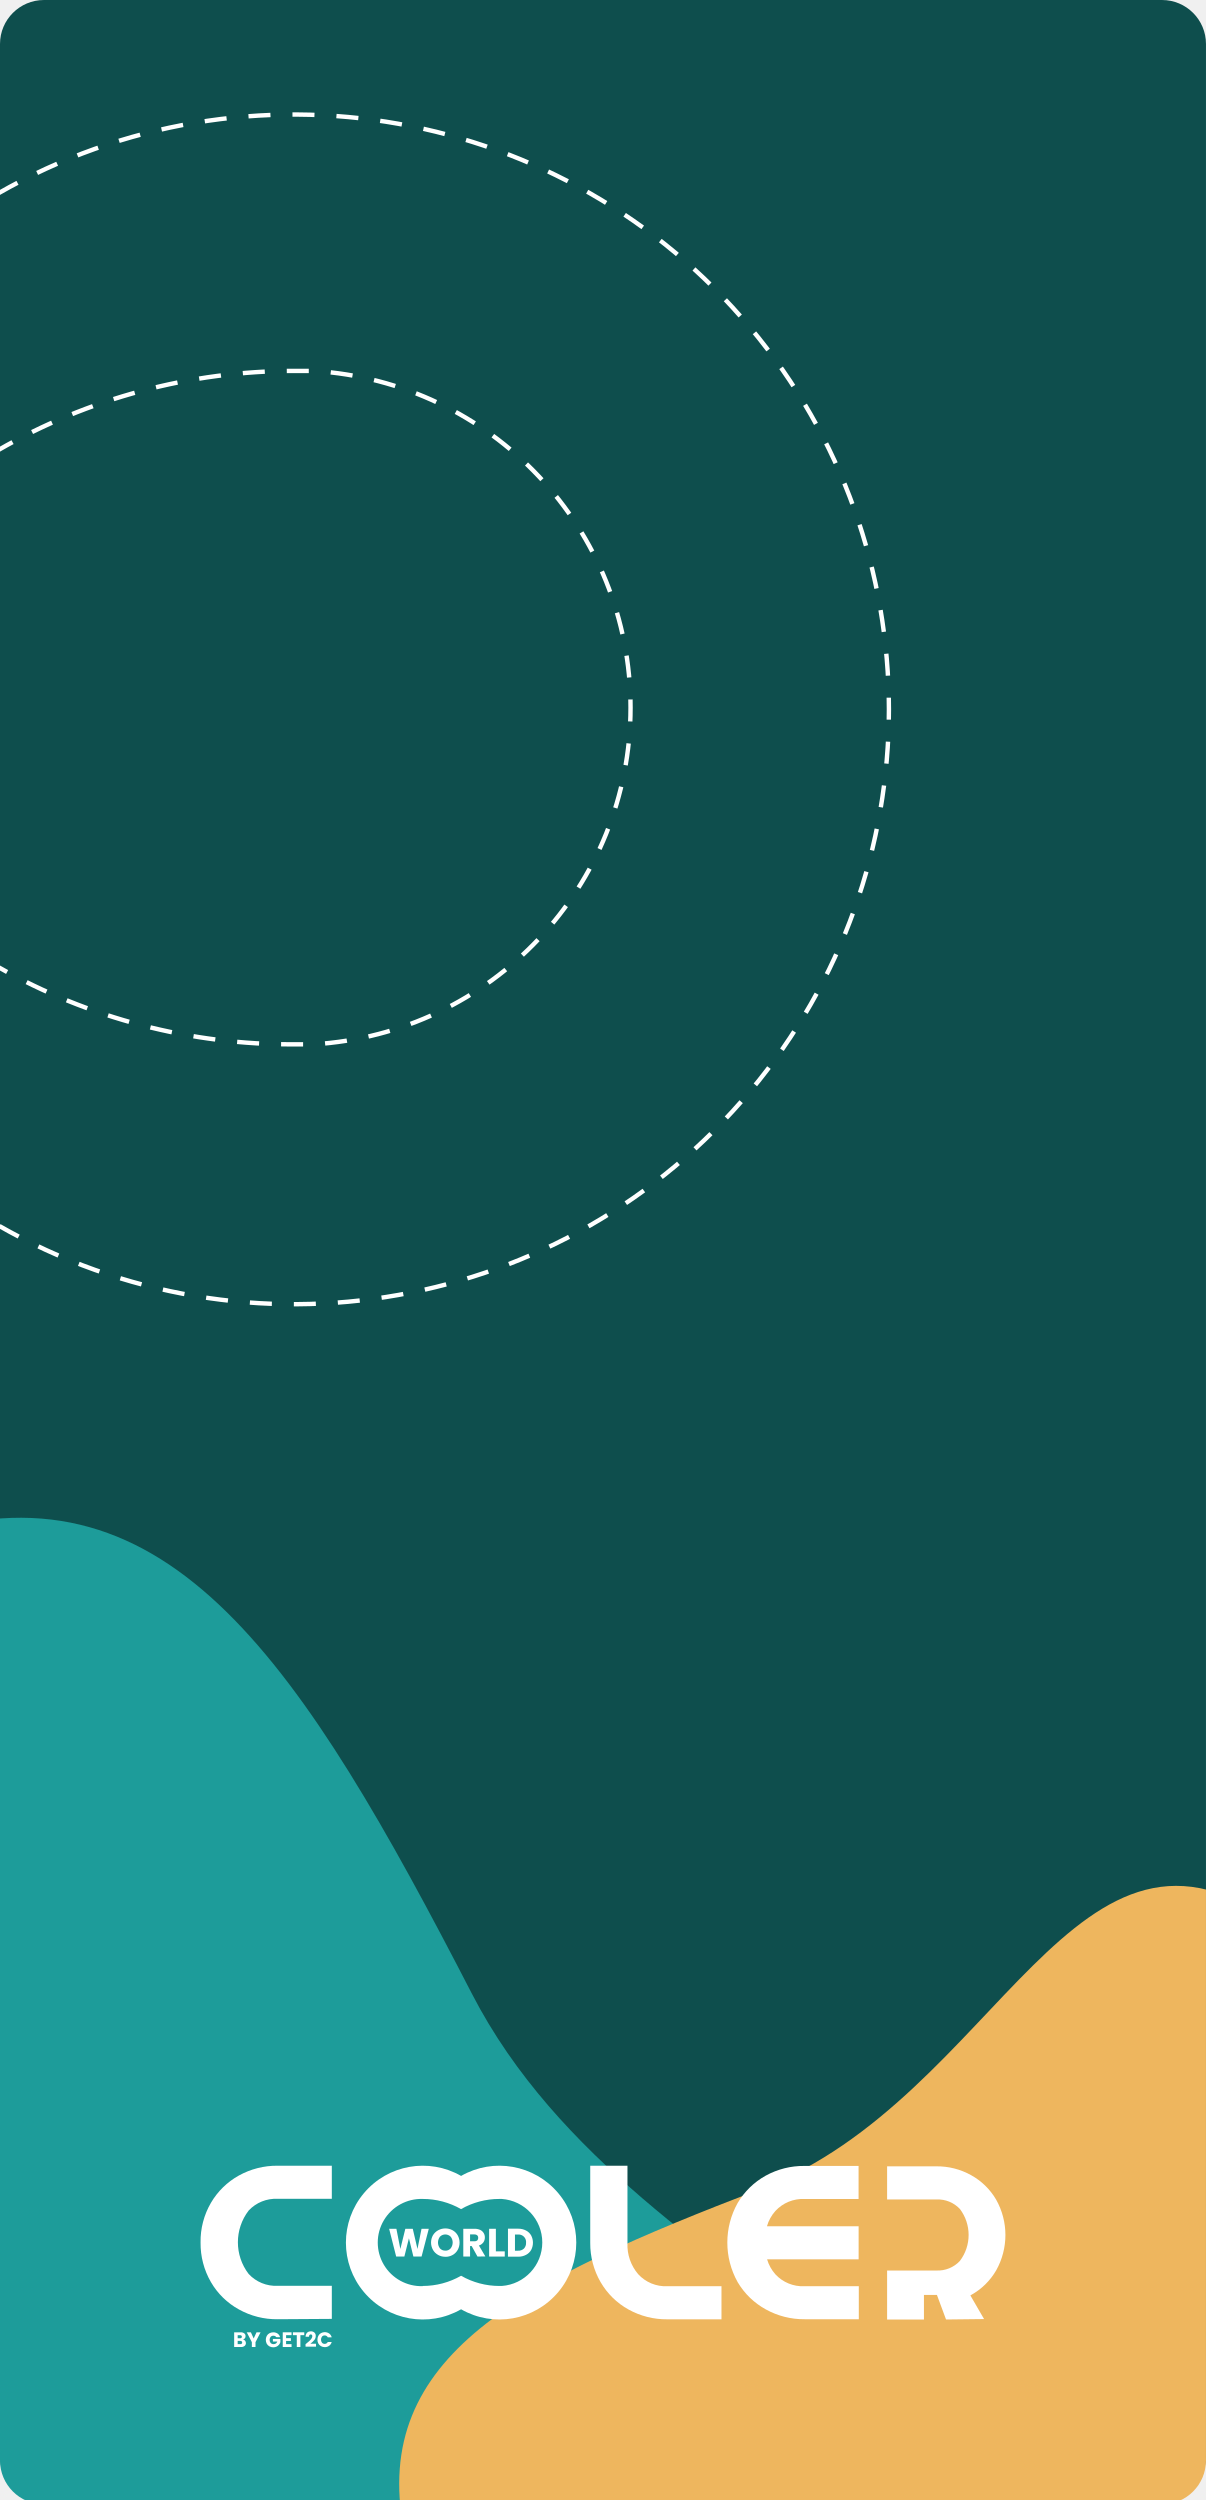
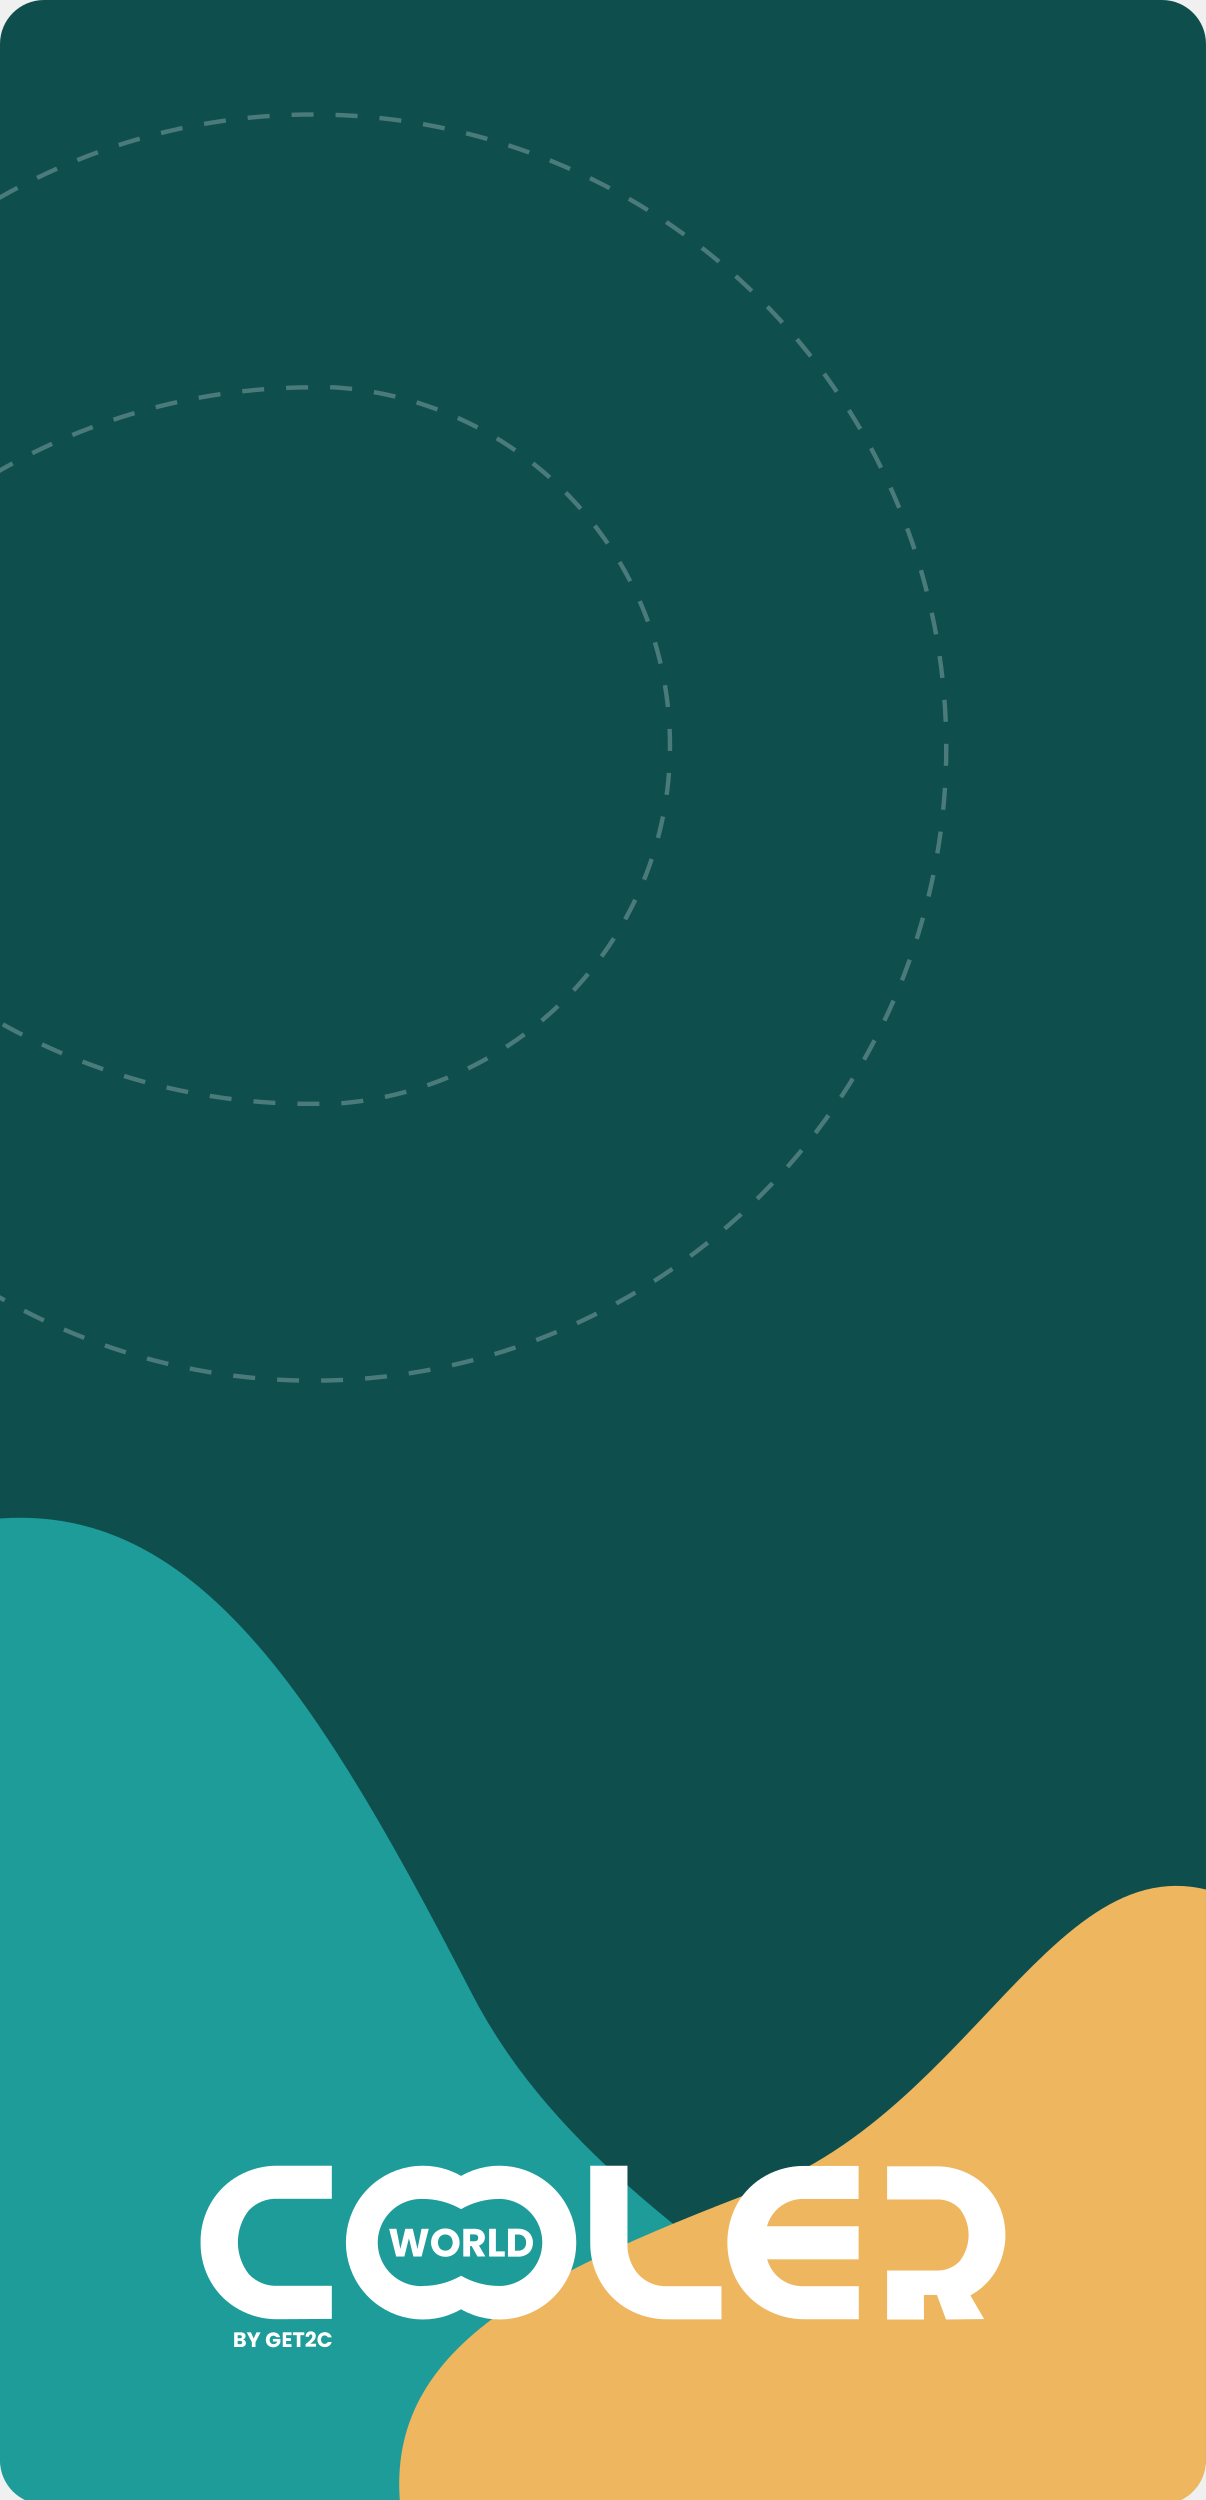
<svg xmlns="http://www.w3.org/2000/svg" id="Layer_1" data-name="Layer 1" viewBox="0 0 274 568">
  <defs>
-     <style>.cls-1,.cls-2{fill:#fff;}.cls-2,.cls-5,.cls-6,.cls-7{fill-rule:evenodd;}.cls-3{fill:#0e4e4d;}.cls-4{mask:url(#mask);}.cls-5{fill:#1d9c9a;}.cls-6{fill:#eeb65e;}.cls-7{fill:none;stroke:#fff;stroke-miterlimit:5;stroke-dasharray:5;}</style>
+     <style>.cls-1,.cls-2{fill:#fff;}.cls-2,.cls-5,.cls-6,.cls-7{fill-rule:evenodd;}.cls-3{fill:#0e4e4d;}.cls-4{mask:url(#mask);}.cls-5{fill:#1d9c9a;}.cls-6{fill:#eeb65e;}.cls-7{fill:none;stroke:#fff;stroke-miterlimit:5;stroke-dasharray:5;opacity:0.25;}</style>
    <mask id="mask" x="-61.43" y="1" width="370.46" height="646.63" maskUnits="userSpaceOnUse">
      <g id="a">
        <rect class="cls-1" y="1" width="274" height="568" rx="10" />
      </g>
    </mask>
  </defs>
  <path class="cls-1" d="M151.6,482.43v0A8.44,8.44,0,0,1,145,479.7a10.19,10.19,0,0,1-2.44-7.08h0V455.05H134.1v17.57a17.5,17.5,0,0,0,2.35,8.87,16.66,16.66,0,0,0,6.35,6.23,17.8,17.8,0,0,0,8.8,2.23h12.32v-7.52Z" />
  <path class="cls-1" d="M63.07,489.93a17.59,17.59,0,0,1-8.8-2.23,16.54,16.54,0,0,1-6.35-6.21,17.51,17.51,0,0,1-2.35-9,17.32,17.32,0,0,1,2.35-9,16.75,16.75,0,0,1,6.35-6.21,17.8,17.8,0,0,1,8.8-2.23H75.39v7.52H63.07a8.44,8.44,0,0,0-6.57,2.66,11.83,11.83,0,0,0,0,14.42,8.45,8.45,0,0,0,6.57,2.69v0H75.39v7.51Z" />
  <path class="cls-2" d="M182.75,462.61h12.32V455.1H182.75a17.82,17.82,0,0,0-8.8,2.22,16.92,16.92,0,0,0-6.35,6.19,18.4,18.4,0,0,0,0,18A16.81,16.81,0,0,0,174,487.7a17.83,17.83,0,0,0,8.8,2.23h12.32v-7.5H182.75v0a8.45,8.45,0,0,1-6.57-2.69,9,9,0,0,1-1.9-3.42h20.8v-7.51H174.25a8.82,8.82,0,0,1,1.93-3.49A8.47,8.47,0,0,1,182.75,462.61Z" />
  <path class="cls-2" d="M96.05,482.41h0a9.91,9.91,0,1,1,0-19.81,17.48,17.48,0,0,1,8.7,2.31,17.45,17.45,0,0,1,8.7-2.31H114a9.91,9.91,0,0,1,0,19.77h-.55a17.42,17.42,0,0,1-8.69-2.32,17.49,17.49,0,0,1-8.7,2.32m8.7-25a17.47,17.47,0,1,1,0,30.3,17.47,17.47,0,1,1,0-30.3Z" />
  <polygon class="cls-1" points="97.42 469.38 95.78 475.69 93.92 475.69 92.91 471.54 91.87 475.69 90.01 475.69 88.41 469.38 90.06 469.38 90.96 473.97 92.09 469.38 93.78 469.38 94.85 473.97 95.77 469.38 97.42 469.38" />
  <path class="cls-1" d="M101.18,474.35a1.51,1.51,0,0,0,1.21-.52,2.16,2.16,0,0,0,0-2.66,1.72,1.72,0,0,0-2.43,0,2.21,2.21,0,0,0,0,2.67,1.57,1.57,0,0,0,1.22.5m0,1.4a3.32,3.32,0,0,1-1.63-.41,3.06,3.06,0,0,1-1.18-1.16,3.4,3.4,0,0,1,0-3.33,3.15,3.15,0,0,1,1.19-1.13,3.43,3.43,0,0,1,3.26,0,3,3,0,0,1,1.17,1.15,3.44,3.44,0,0,1,0,3.32,3,3,0,0,1-1.17,1.16,3.25,3.25,0,0,1-1.64.41Z" />
  <path class="cls-1" d="M106.8,472.22h1a.88.88,0,0,0,.64-.2.8.8,0,0,0,.21-.59.73.73,0,0,0-.21-.56.89.89,0,0,0-.64-.21h-1Zm1.68,3.47-1.31-2.38h-.37v2.38h-1.54v-6.31h2.58a3,3,0,0,1,1.28.26,1.87,1.87,0,0,1,.78.72,1.85,1.85,0,0,1,.26,1,1.88,1.88,0,0,1-.35,1.12,2,2,0,0,1-1,.7l1.46,2.48Z" />
  <polygon class="cls-1" points="112.66 474.51 114.68 474.51 114.68 475.69 111.13 475.69 111.13 469.38 112.66 469.38 112.66 474.51" />
  <path class="cls-1" d="M117.68,474.36a1.84,1.84,0,0,0,1.36-.48,1.8,1.8,0,0,0,.48-1.34,1.69,1.69,0,0,0-1.51-1.85H117v3.67Zm.1-5a3.66,3.66,0,0,1,1.74.42,2.82,2.82,0,0,1,1.16,1.11,3.56,3.56,0,0,1,0,3.3,2.82,2.82,0,0,1-1.16,1.11,3.66,3.66,0,0,1-1.74.42h-2.37v-6.36Z" />
  <path class="cls-2" d="M209.92,484.39V490h-8.37V478.86h10.71v0h.5a6.85,6.85,0,0,0,5.32-2.17,9.77,9.77,0,0,0,0-11.82,6.86,6.86,0,0,0-5.32-2.15H201.55v-7.53h11.2a15.84,15.84,0,0,1,7.87,2,15,15,0,0,1,5.7,5.56,16.41,16.41,0,0,1,0,16.1,15,15,0,0,1-5.7,5.58l-.15.09,3.11,5.37-8.64.1-2.07-5.58h-3Z" />
  <path class="cls-1" d="M55.69,494.82a.85.85,0,0,1,.18.51.83.83,0,0,1-.3.67,1.2,1.2,0,0,1-.82.24H53.2V492.9h1.51a1.25,1.25,0,0,1,.79.24.76.76,0,0,1,.29.63.77.77,0,0,1-.15.49.9.9,0,0,1-.42.27A.8.8,0,0,1,55.69,494.82ZM54,494.26h.54a.51.51,0,0,0,.3-.09.3.3,0,0,0,.11-.26.29.29,0,0,0-.11-.26.47.47,0,0,0-.3-.1H54Zm.91,1.23a.29.29,0,0,0,.11-.26.33.33,0,0,0-.11-.28.47.47,0,0,0-.32-.1H54v.74h.6A.5.5,0,0,0,54.93,495.49Z" />
  <path class="cls-1" d="M59.2,492.9l-1.15,2.24v1.1h-.83v-1.1l-1.16-2.24H57l.64,1.4.64-1.4Z" />
  <path class="cls-1" d="M62.75,494a.57.57,0,0,0-.26-.25.9.9,0,0,0-1,.17,1.16,1.16,0,0,0,0,1.41.93.93,0,0,0,.69.26.92.92,0,0,0,.51-.15A.89.89,0,0,0,63,495h-1v-.6H63.7v.75a1.67,1.67,0,0,1-.86,1,1.78,1.78,0,0,1-.75.16,1.86,1.86,0,0,1-.89-.22,1.57,1.57,0,0,1-.6-.6,1.95,1.95,0,0,1,0-1.76,1.53,1.53,0,0,1,.6-.61,1.94,1.94,0,0,1,.88-.22,1.78,1.78,0,0,1,1,.29,1.38,1.38,0,0,1,.55.83Z" />
  <path class="cls-1" d="M65,493.55v.68h1.09v.63H65v.73h1.24v.65h-2V492.9h2v.65Z" />
  <path class="cls-1" d="M69.13,492.9v.65h-.88v2.69h-.82v-2.69h-.88v-.65Z" />
  <path class="cls-1" d="M69.58,495.47l.74-.63a3.17,3.17,0,0,0,.45-.52,1,1,0,0,0,.19-.53.47.47,0,0,0-.1-.3.29.29,0,0,0-.26-.11.36.36,0,0,0-.29.13.67.67,0,0,0-.1.39h-.79a1.46,1.46,0,0,1,.17-.68,1.1,1.1,0,0,1,.42-.41,1.34,1.34,0,0,1,.59-.13,1.14,1.14,0,0,1,.85.29,1,1,0,0,1,.29.76,1.47,1.47,0,0,1-.34.94,5,5,0,0,1-.89.83H71.8v.66H69.42v-.57A1,1,0,0,0,69.58,495.47Z" />
  <path class="cls-1" d="M72.33,493.69a1.53,1.53,0,0,1,.6-.61,1.9,1.9,0,0,1,.87-.22,1.79,1.79,0,0,1,1,.32,1.48,1.48,0,0,1,.56.86h-.89a.65.65,0,0,0-.29-.32.72.72,0,0,0-.41-.11.8.8,0,0,0-.61.26,1.18,1.18,0,0,0,0,1.4.8.8,0,0,0,.61.26.81.81,0,0,0,.41-.11.74.74,0,0,0,.29-.32h.89a1.49,1.49,0,0,1-.56.85,1.65,1.65,0,0,1-1,.32,1.79,1.79,0,0,1-.87-.22,1.57,1.57,0,0,1-.6-.6,1.79,1.79,0,0,1-.21-.88A1.9,1.9,0,0,1,72.33,493.69Z" />
  <rect class="cls-3" width="274" height="568" rx="10" />
  <g class="cls-4">
    <path class="cls-5" d="M-34.69,544.1C3.25,633.54,168.77,686,212,613.52S145.86,527.87,107.23,453,38.57,331.28-17.26,348.34-72.63,454.66-34.69,544.1Z" />
    <path class="cls-6" d="M224.44,601.46C288.56,582.23,337,472.83,290.63,437.77s-63.66,38.8-117.9,59.6-88.52,37.82-81,77.35S160.31,620.68,224.44,601.46Z" />
  </g>
  <path class="cls-1" d="M151.6,519.43v0A8.44,8.44,0,0,1,145,516.7a10.19,10.19,0,0,1-2.44-7.08h0V492.05H134.1v17.57a17.5,17.5,0,0,0,2.35,8.87,16.66,16.66,0,0,0,6.35,6.23,17.8,17.8,0,0,0,8.8,2.23h12.32v-7.52Z" />
  <path class="cls-1" d="M63.07,526.93a17.59,17.59,0,0,1-8.8-2.23,16.54,16.54,0,0,1-6.35-6.21,17.51,17.51,0,0,1-2.35-9,17.32,17.32,0,0,1,2.35-9,16.75,16.75,0,0,1,6.35-6.21,17.8,17.8,0,0,1,8.8-2.23H75.39v7.52H63.07a8.44,8.44,0,0,0-6.57,2.66,11.83,11.83,0,0,0,0,14.42,8.45,8.45,0,0,0,6.57,2.69v0H75.39v7.51Z" />
  <path class="cls-2" d="M182.75,499.61h12.32V492.1H182.75a17.82,17.82,0,0,0-8.8,2.22,16.92,16.92,0,0,0-6.35,6.19,18.4,18.4,0,0,0,0,18A16.81,16.81,0,0,0,174,524.7a17.83,17.83,0,0,0,8.8,2.23h12.32v-7.5H182.75v0a8.45,8.45,0,0,1-6.57-2.69,9,9,0,0,1-1.9-3.42h20.8v-7.51H174.25a8.82,8.82,0,0,1,1.93-3.49A8.47,8.47,0,0,1,182.75,499.61Z" />
  <path class="cls-2" d="M96.05,519.41h0a9.91,9.91,0,1,1,0-19.81,17.48,17.48,0,0,1,8.7,2.31,17.45,17.45,0,0,1,8.7-2.31H114a9.91,9.91,0,0,1,0,19.77h-.55a17.42,17.42,0,0,1-8.69-2.32,17.49,17.49,0,0,1-8.7,2.32m8.7-25a17.47,17.47,0,1,1,0,30.3,17.47,17.47,0,1,1,0-30.3Z" />
  <polygon class="cls-1" points="97.42 506.38 95.78 512.69 93.92 512.69 92.91 508.54 91.87 512.69 90.01 512.69 88.41 506.38 90.06 506.38 90.96 510.97 92.09 506.38 93.78 506.38 94.85 510.97 95.77 506.38 97.42 506.38" />
  <path class="cls-1" d="M101.18,511.35a1.51,1.51,0,0,0,1.21-.52,2.16,2.16,0,0,0,0-2.66,1.72,1.72,0,0,0-2.43,0,2.21,2.21,0,0,0,0,2.67,1.57,1.57,0,0,0,1.22.5m0,1.4a3.32,3.32,0,0,1-1.63-.41,3.06,3.06,0,0,1-1.18-1.16,3.4,3.4,0,0,1,0-3.33,3.15,3.15,0,0,1,1.19-1.13,3.43,3.43,0,0,1,3.26,0,3,3,0,0,1,1.17,1.15,3.44,3.44,0,0,1,0,3.32,3,3,0,0,1-1.17,1.16,3.25,3.25,0,0,1-1.64.41Z" />
  <path class="cls-1" d="M106.8,509.22h1a.88.88,0,0,0,.64-.2.8.8,0,0,0,.21-.59.73.73,0,0,0-.21-.56.89.89,0,0,0-.64-.21h-1Zm1.68,3.47-1.31-2.38h-.37v2.38h-1.54v-6.31h2.58a3,3,0,0,1,1.28.26,1.87,1.87,0,0,1,.78.72,1.85,1.85,0,0,1,.26,1,1.88,1.88,0,0,1-.35,1.12,2,2,0,0,1-1,.7l1.46,2.48Z" />
  <polygon class="cls-1" points="112.66 511.51 114.68 511.51 114.68 512.69 111.13 512.69 111.13 506.38 112.66 506.38 112.66 511.51" />
  <path class="cls-1" d="M117.68,511.36a1.84,1.84,0,0,0,1.36-.48,1.8,1.8,0,0,0,.48-1.34,1.69,1.69,0,0,0-1.51-1.85H117v3.67Zm.1-5a3.66,3.66,0,0,1,1.74.42,2.82,2.82,0,0,1,1.16,1.11,3.56,3.56,0,0,1,0,3.3,2.82,2.82,0,0,1-1.16,1.11,3.66,3.66,0,0,1-1.74.42h-2.37v-6.36Z" />
  <path class="cls-2" d="M209.92,521.39V527h-8.37V515.86h10.71v0h.5a6.85,6.85,0,0,0,5.32-2.17,9.77,9.77,0,0,0,0-11.82,6.86,6.86,0,0,0-5.32-2.15H201.55v-7.53h11.2a15.84,15.84,0,0,1,7.87,2,15,15,0,0,1,5.7,5.56,16.41,16.41,0,0,1,0,16.1,15,15,0,0,1-5.7,5.58l-.15.09,3.11,5.37-8.64.1-2.07-5.58h-3Z" />
  <path class="cls-1" d="M55.69,531.82a.85.85,0,0,1,.18.51.83.83,0,0,1-.3.67,1.2,1.2,0,0,1-.82.24H53.2V529.9h1.51a1.25,1.25,0,0,1,.79.24.76.76,0,0,1,.29.63.77.77,0,0,1-.15.49.9.9,0,0,1-.42.27A.8.8,0,0,1,55.69,531.82ZM54,531.26h.54a.51.51,0,0,0,.3-.09.3.3,0,0,0,.11-.26.29.29,0,0,0-.11-.26.47.47,0,0,0-.3-.1H54Zm.91,1.23a.29.29,0,0,0,.11-.26.33.33,0,0,0-.11-.28.47.47,0,0,0-.32-.1H54v.74h.6A.5.5,0,0,0,54.93,532.49Z" />
  <path class="cls-1" d="M59.2,529.9l-1.15,2.24v1.1h-.83v-1.1l-1.16-2.24H57l.64,1.4.64-1.4Z" />
  <path class="cls-1" d="M62.75,531a.57.57,0,0,0-.26-.25.9.9,0,0,0-1,.17,1.16,1.16,0,0,0,0,1.41.93.93,0,0,0,.69.26.92.92,0,0,0,.51-.15A.89.89,0,0,0,63,532h-1v-.6H63.7v.75a1.67,1.67,0,0,1-.86,1,1.78,1.78,0,0,1-.75.16,1.86,1.86,0,0,1-.89-.22,1.57,1.57,0,0,1-.6-.6,1.95,1.95,0,0,1,0-1.76,1.53,1.53,0,0,1,.6-.61,1.94,1.94,0,0,1,.88-.22,1.78,1.78,0,0,1,1,.29,1.38,1.38,0,0,1,.55.83Z" />
  <path class="cls-1" d="M65,530.55v.68h1.09v.63H65v.73h1.24v.65h-2V529.9h2v.65Z" />
  <path class="cls-1" d="M69.13,529.9v.65h-.88v2.69h-.82v-2.69h-.88v-.65Z" />
  <path class="cls-1" d="M69.58,532.47l.74-.63a3.17,3.17,0,0,0,.45-.52,1,1,0,0,0,.19-.53.47.47,0,0,0-.1-.3.29.29,0,0,0-.26-.11.36.36,0,0,0-.29.13.67.67,0,0,0-.1.39h-.79a1.46,1.46,0,0,1,.17-.68,1.1,1.1,0,0,1,.42-.41,1.34,1.34,0,0,1,.59-.13,1.14,1.14,0,0,1,.85.29,1,1,0,0,1,.29.76,1.47,1.47,0,0,1-.34.94,5,5,0,0,1-.89.83H71.8v.66H69.42v-.57A1,1,0,0,0,69.58,532.47Z" />
  <path class="cls-1" d="M72.33,530.69a1.53,1.53,0,0,1,.6-.61,1.9,1.9,0,0,1,.87-.22,1.79,1.79,0,0,1,1,.32,1.48,1.48,0,0,1,.56.86h-.89a.65.65,0,0,0-.29-.32.72.72,0,0,0-.41-.11.8.8,0,0,0-.61.26,1.18,1.18,0,0,0,0,1.4.8.8,0,0,0,.61.26.81.81,0,0,0,.41-.11.74.74,0,0,0,.29-.32h.89a1.49,1.49,0,0,1-.56.85,1.65,1.65,0,0,1-1,.32,1.79,1.79,0,0,1-.87-.22,1.57,1.57,0,0,1-.6-.6,1.79,1.79,0,0,1-.21-.88A1.9,1.9,0,0,1,72.33,530.69Z" />
-   <path class="cls-7" d="M-67.7,237.56h0a76.64,76.64,0,0,1-76.64-76.65A76.64,76.64,0,0,1-67.7,84.27a134.87,134.87,0,0,1,67.29,18,134.86,134.86,0,0,1,67.28-18h4.38a76.64,76.64,0,0,1,0,153H67A134.81,134.81,0,0,1-.41,219.71,135,135,0,0,1-67.7,237.65M-.41,43.94a135.14,135.14,0,1,1,0,234.46,135.15,135.15,0,0,1-184.48-50,135.15,135.15,0,0,1,50-184.47A135.13,135.13,0,0,1-.41,43.94Z" />
+   <path class="cls-7" d="M-72,251.14h0a81.55,81.55,0,0,1-81.56-81.56A81.56,81.56,0,0,1-72,88,143.63,143.63,0,0,1-.41,107.11,143.6,143.6,0,0,1,71.2,88h4.65a81.56,81.56,0,0,1,0,162.79H71.33A143.47,143.47,0,0,1-.41,232.15,143.63,143.63,0,0,1-72,251.25M-.41,45.09a143.83,143.83,0,1,1,0,249.52,143.82,143.82,0,0,1-196.32-53.2,143.82,143.82,0,0,1,53.2-196.32A143.83,143.83,0,0,1-.41,45.09Z" />
</svg>
